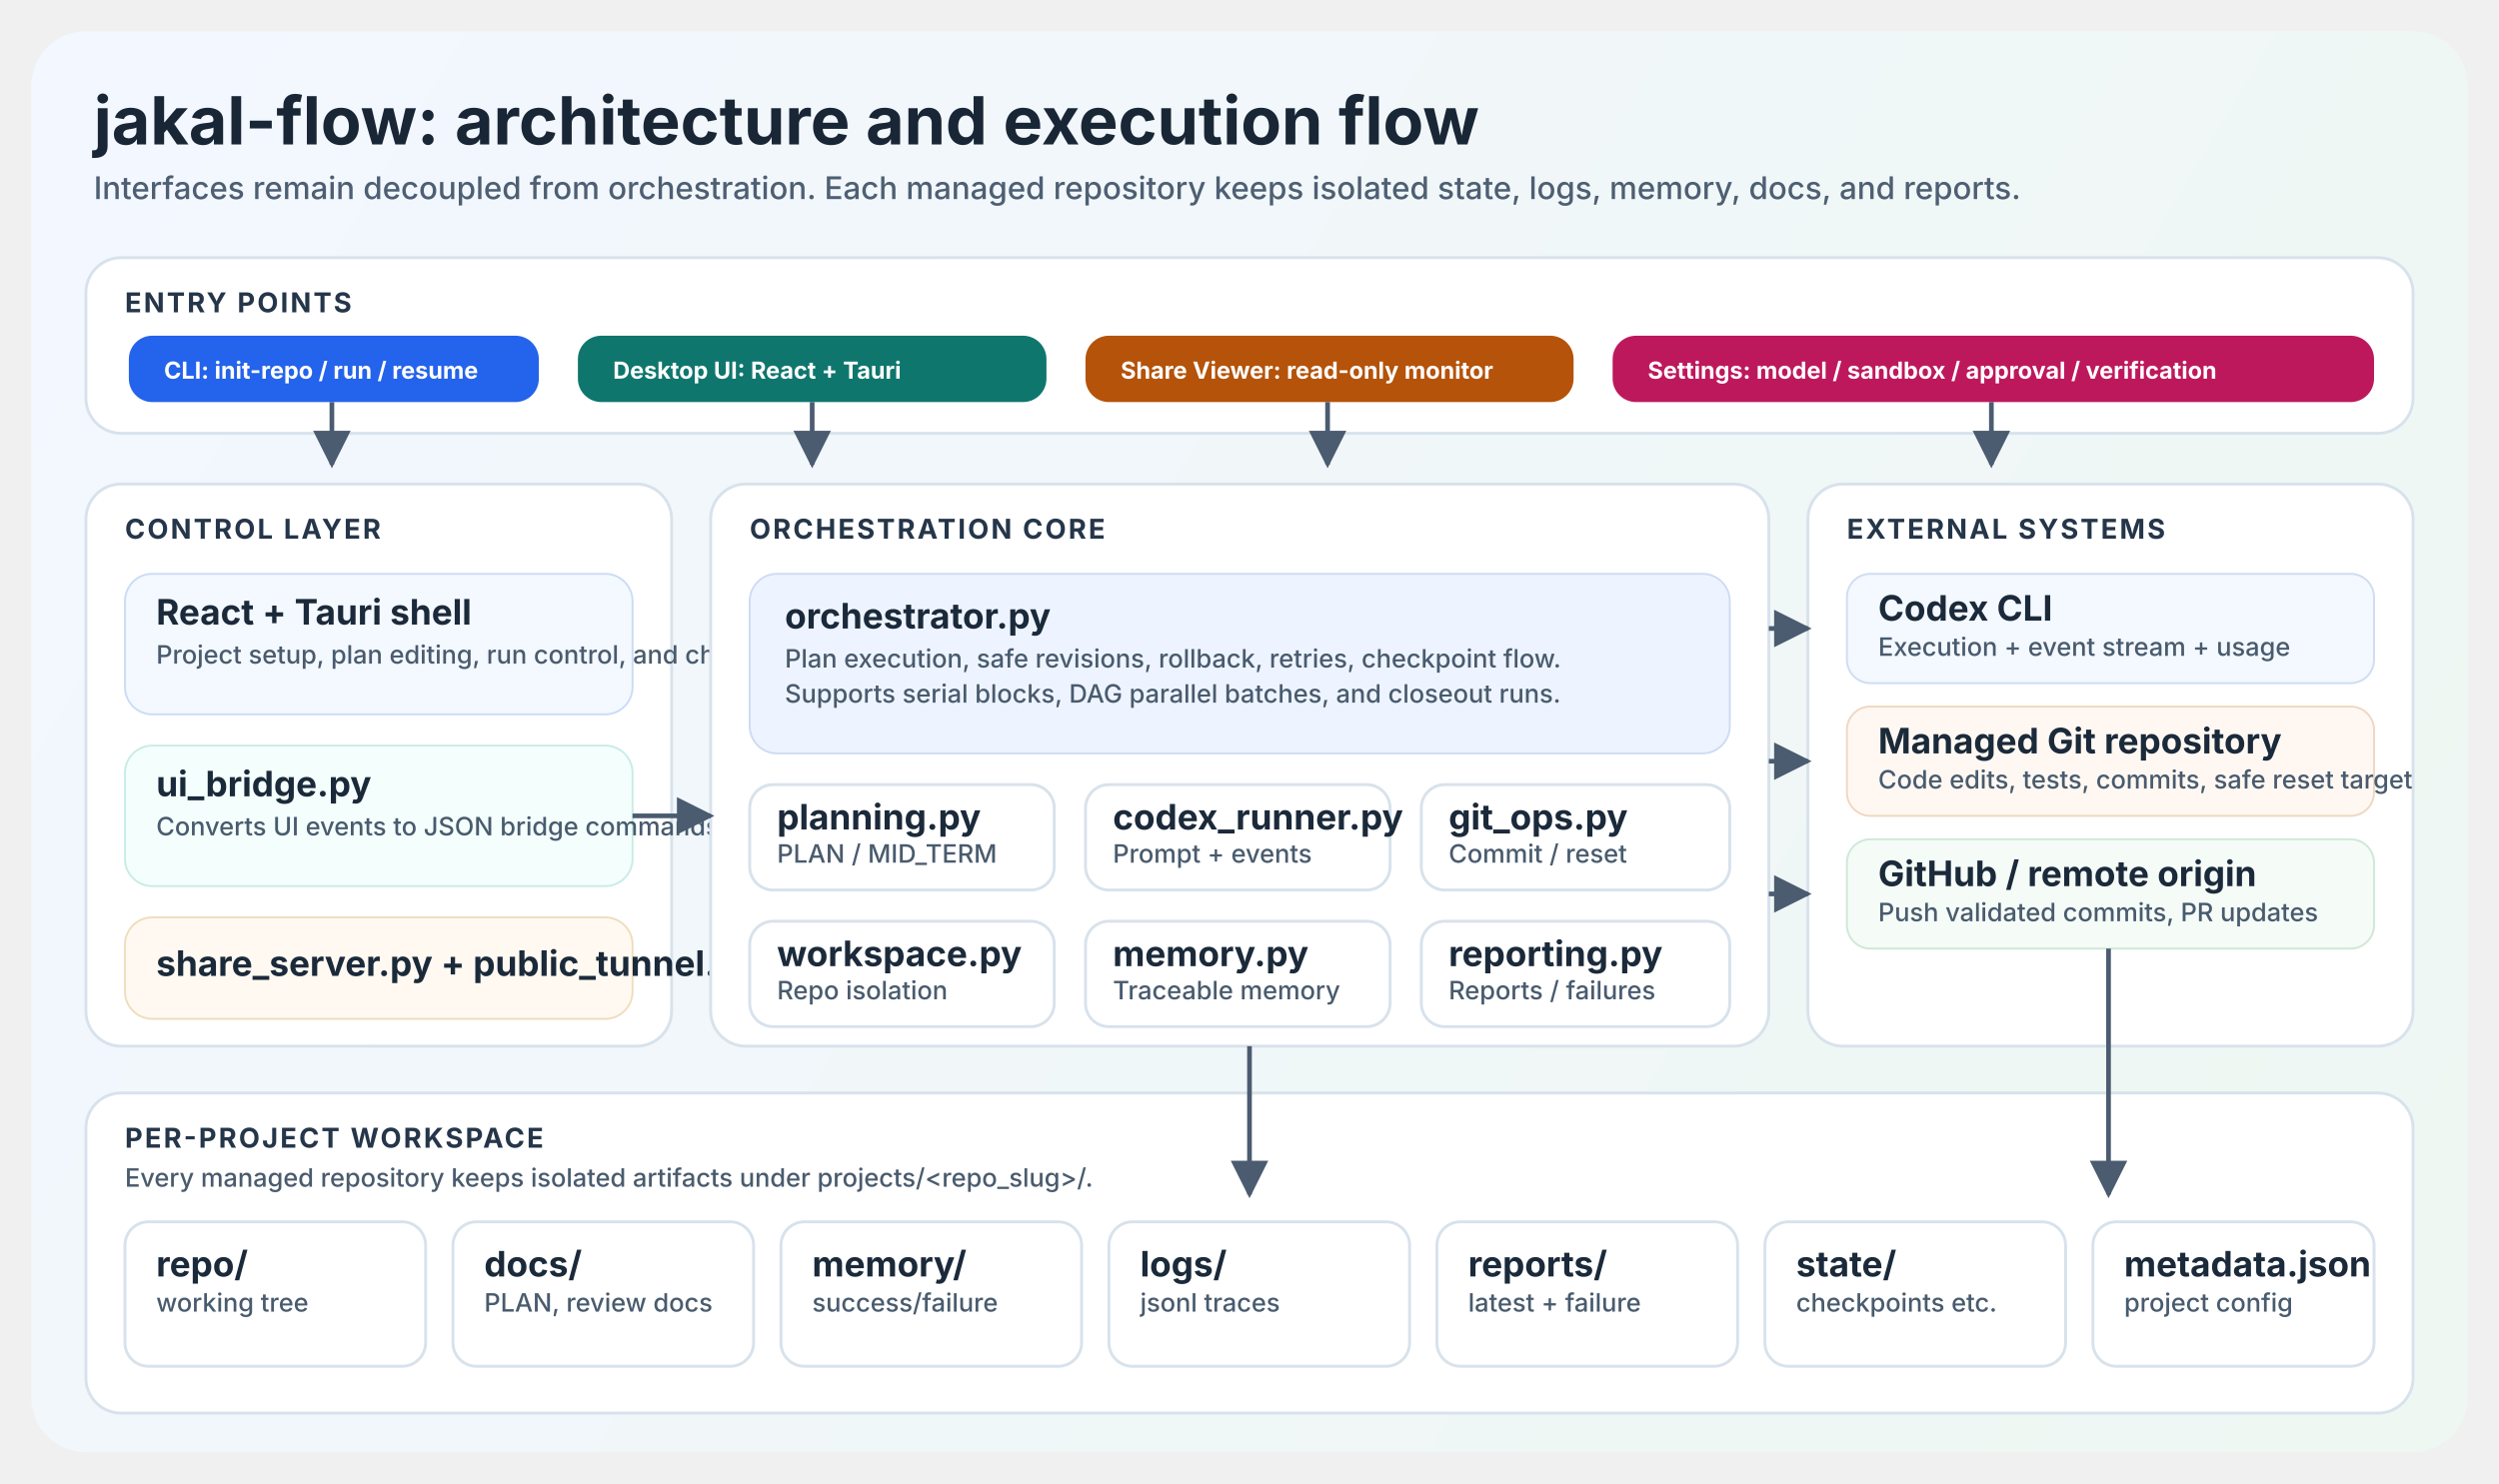
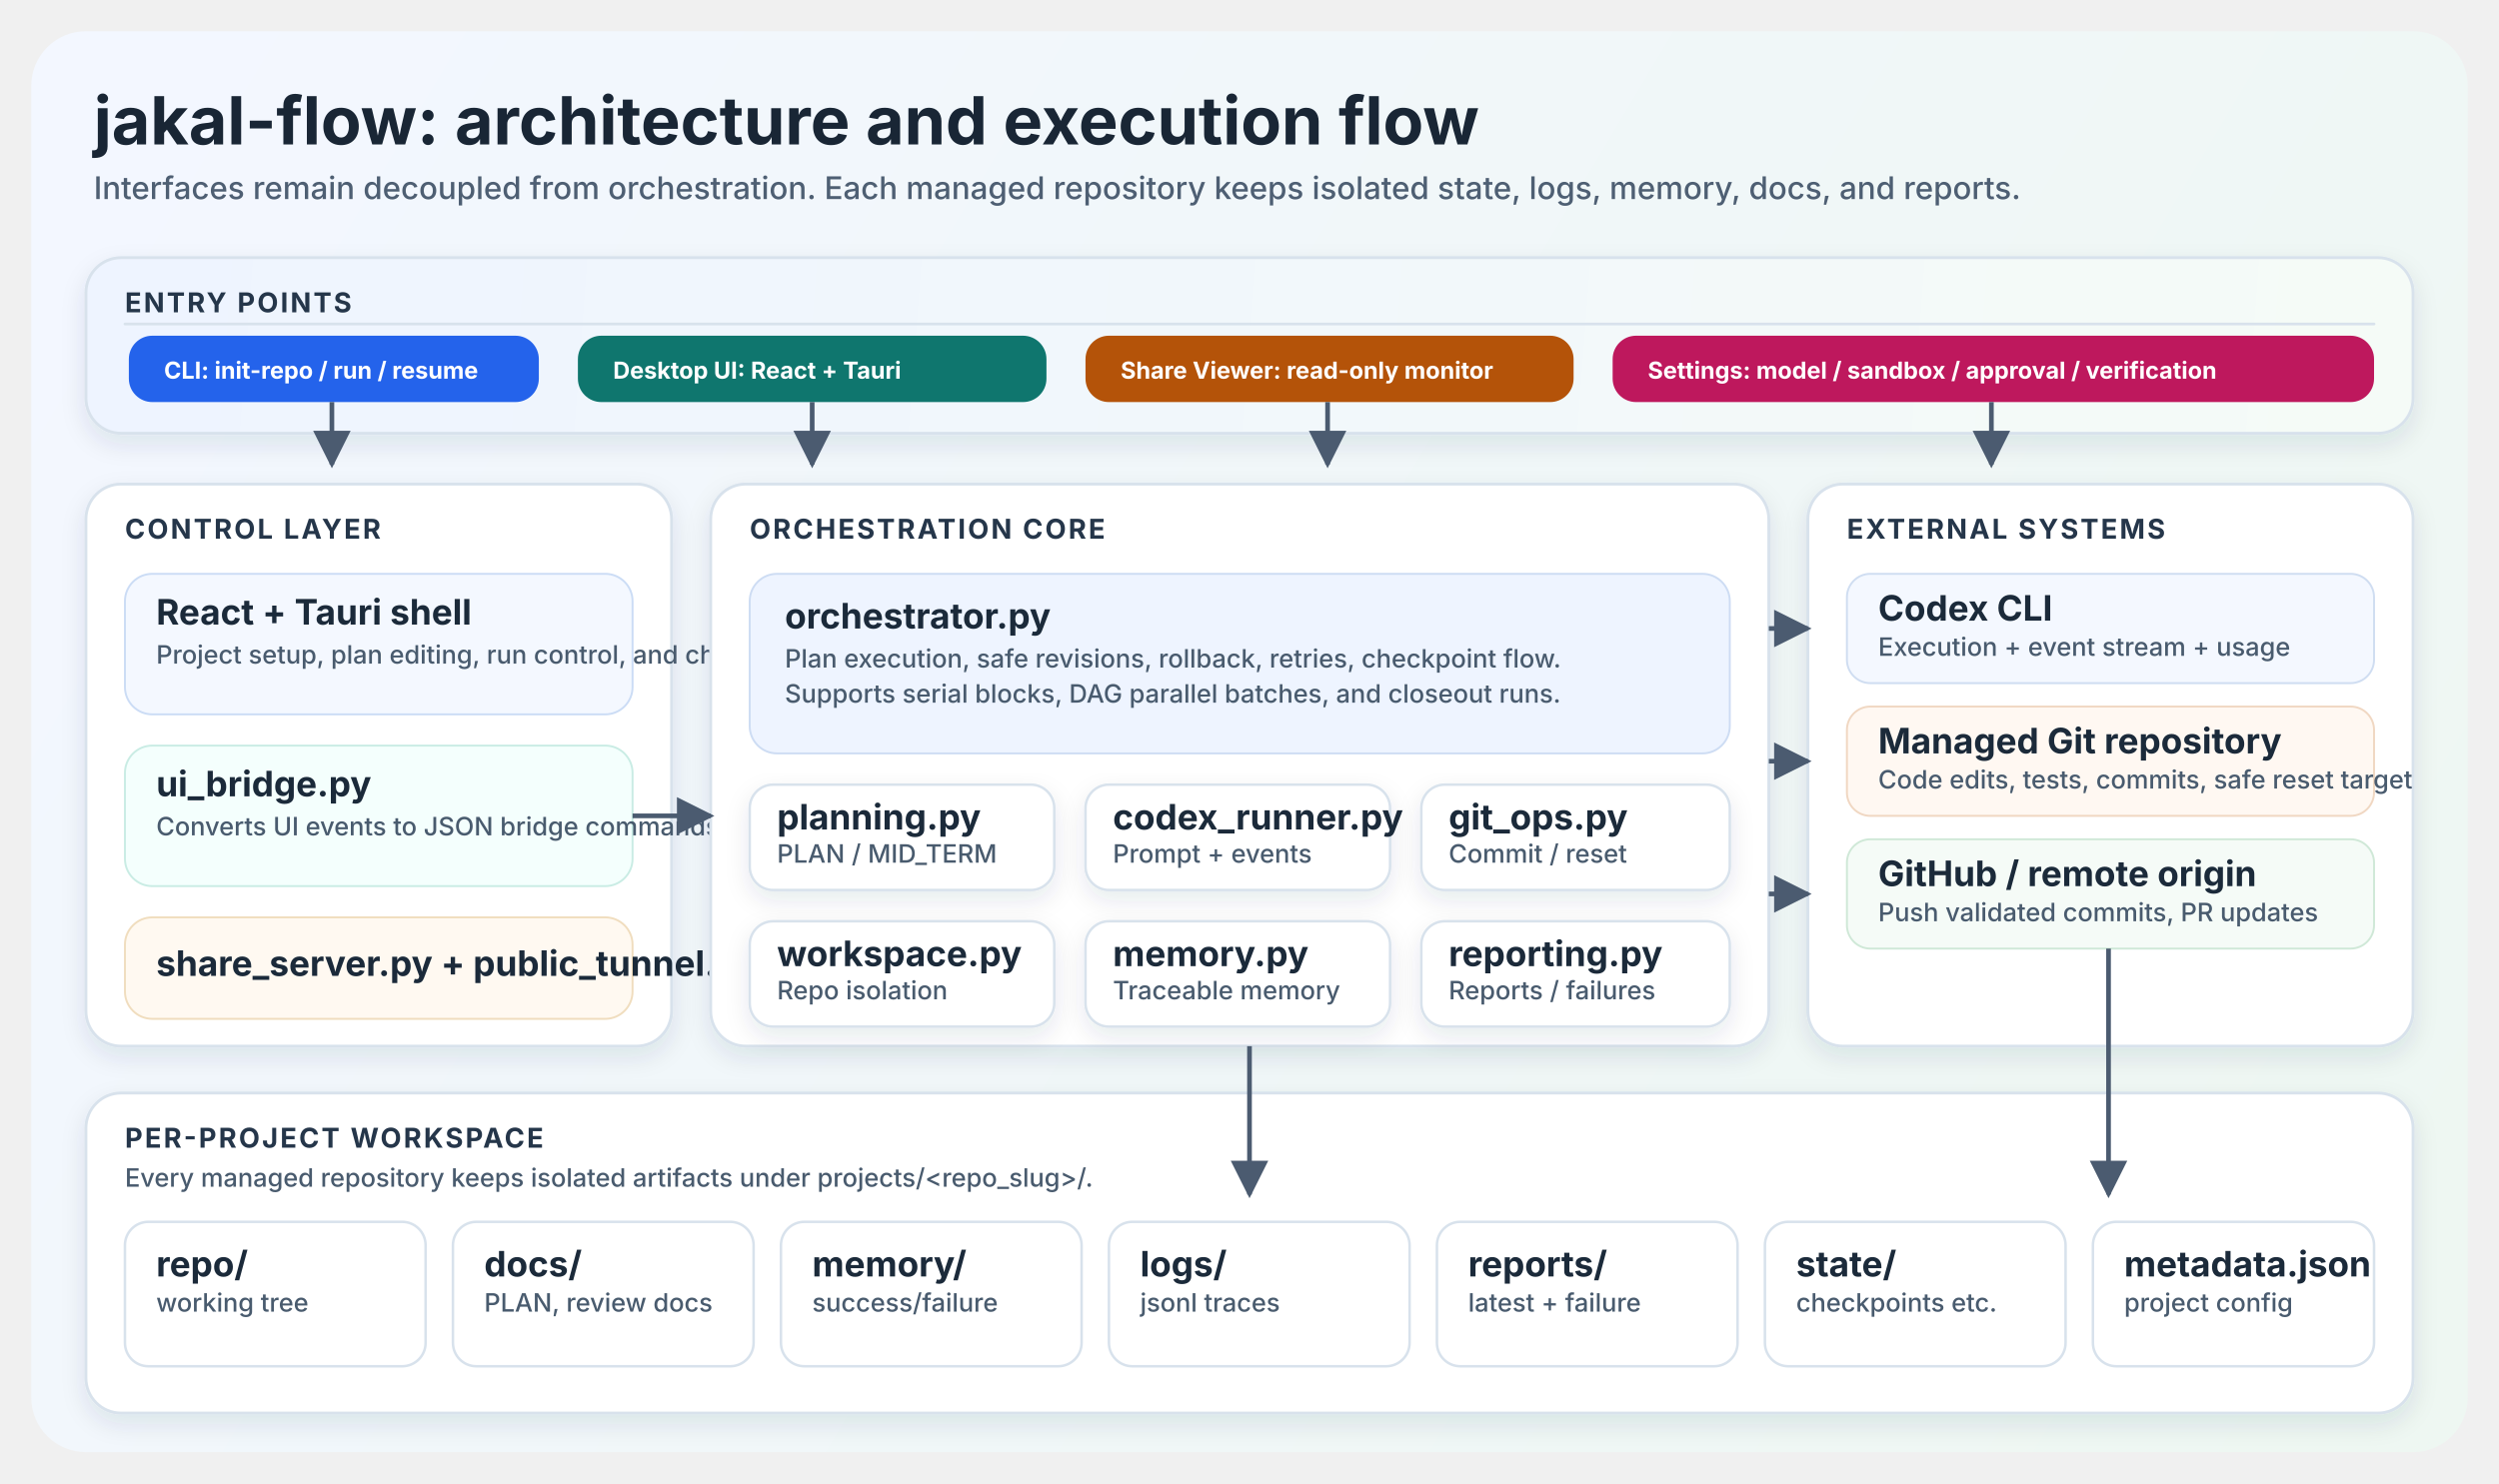
<svg xmlns="http://www.w3.org/2000/svg" width="1280" height="760" viewBox="0 0 1280 760" fill="none" role="img" aria-labelledby="title desc">
  <defs>
    <linearGradient id="bg" x1="70" y1="40" x2="1210" y2="720" gradientUnits="userSpaceOnUse">
      <stop offset="0" stop-color="#F3F7FF" />
      <stop offset="1" stop-color="#EEF7F2" />
    </linearGradient>
+     <linearGradient id="headerBand" x1="44" y1="132" x2="1236" y2="222" gradientUnits="userSpaceOnUse">
+       <stop offset="0" stop-color="#EEF4FF" />
+       <stop offset="1" stop-color="#F5FBF7" />
+     </linearGradient>
+     <filter id="softShadow" x="-20%" y="-20%" width="140%" height="160%">
+       <feDropShadow dx="0" dy="5" stdDeviation="6" flood-color="#25364A" flood-opacity="0.1" />
+     </filter>
    <marker id="arrow" viewBox="0 0 10 10" refX="9" refY="5" markerWidth="8" markerHeight="8" orient="auto">
      <path d="M0 0L10 5L0 10Z" fill="#4B5B70" />
    </marker>
    <style>
      .title { font: 700 34px 'Inter', 'Segoe UI', sans-serif; fill: #192635; }
      .subtitle { font: 500 16px 'Inter', 'Segoe UI', sans-serif; fill: #4E5F73; }
      .section { font: 700 14px 'Inter', 'Segoe UI', sans-serif; fill: #25364A; letter-spacing: 0.08em; }
      .boxTitle { font: 700 18px 'Inter', 'Segoe UI', sans-serif; fill: #1B2A3A; }
      .body { font: 500 13px 'Inter', 'Segoe UI', sans-serif; fill: #495B6E; }
      .chip { font: 700 12px 'Inter', 'Segoe UI', sans-serif; fill: #FFFFFF; }
-       .panel { fill: #FFFFFF; stroke: #D8E2EC; stroke-width: 1.5; }
+       .panel { fill: #FFFFFF; stroke: #D8E2EC; stroke-width: 1.5; filter: url(#softShadow); }
+       .subpanel { fill: #FFFFFF; stroke: #D8E2EC; stroke-width: 1.3; filter: url(#softShadow); }
+       .soft { fill: #FFFFFF; stroke: #D8E2EC; stroke-width: 1.3; }
+       .sectionBand { fill: url(#headerBand); stroke: #D8E2EC; stroke-width: 1.5; filter: url(#softShadow); }
      .line { stroke: #4B5B70; stroke-width: 2.4; fill: none; marker-end: url(#arrow); }
+       .divider { stroke: #D8E2EC; stroke-width: 1.4; stroke-linecap: round; }
    </style>
  </defs>
  <rect x="16" y="16" width="1248" height="728" rx="28" fill="url(#bg)" />
  <text x="48" y="74" class="title">jakal-flow: architecture and execution flow</text>
  <text x="48" y="102" class="subtitle">Interfaces remain decoupled from orchestration. Each managed repository keeps isolated state, logs, memory, docs, and reports.</text>
-   <rect x="44" y="132" width="1192" height="90" rx="18" class="panel" />
+   <rect x="44" y="132" width="1192" height="90" rx="18" class="sectionBand" />
+   <line x1="64" y1="166" x2="1216" y2="166" class="divider" />
  <text x="64" y="160" class="section">ENTRY POINTS</text>
  <rect x="66" y="172" width="210" height="34" rx="12" fill="#2463EB" />
  <text x="84" y="194" class="chip">CLI: init-repo / run / resume</text>
  <rect x="296" y="172" width="240" height="34" rx="12" fill="#0F766E" />
  <text x="314" y="194" class="chip">Desktop UI: React + Tauri</text>
  <rect x="556" y="172" width="250" height="34" rx="12" fill="#B45309" />
  <text x="574" y="194" class="chip">Share Viewer: read-only monitor</text>
  <rect x="826" y="172" width="390" height="34" rx="12" fill="#BE185D" />
  <text x="844" y="194" class="chip">Settings: model / sandbox / approval / verification</text>
  <rect x="44" y="248" width="300" height="288" rx="18" class="panel" />
  <text x="64" y="276" class="section">CONTROL LAYER</text>
  <rect x="64" y="294" width="260" height="72" rx="14" fill="#F4F8FF" stroke="#CBDCF5" />
  <text x="80" y="320" class="boxTitle">React + Tauri shell</text>
  <text x="80" y="340" class="body">Project setup, plan editing, run control, and checkpoint approval.</text>
  <rect x="64" y="382" width="260" height="72" rx="14" fill="#F4FFFD" stroke="#C9ECE4" />
  <text x="80" y="408" class="boxTitle">ui_bridge.py</text>
  <text x="80" y="428" class="body">Converts UI events to JSON bridge commands and refreshes state.</text>
  <rect x="64" y="470" width="260" height="52" rx="14" fill="#FFF9F1" stroke="#F0DDBE" />
  <text x="80" y="500" class="boxTitle">share_server.py + public_tunnel.py</text>
  <rect x="364" y="248" width="542" height="288" rx="18" class="panel" />
  <text x="384" y="276" class="section">ORCHESTRATION CORE</text>
  <rect x="384" y="294" width="502" height="92" rx="14" fill="#EEF4FF" stroke="#CDDCF3" />
  <text x="402" y="322" class="boxTitle">orchestrator.py</text>
  <text x="402" y="342" class="body">Plan execution, safe revisions, rollback, retries, checkpoint flow.</text>
  <text x="402" y="360" class="body">Supports serial blocks, DAG parallel batches, and closeout runs.</text>
-   <rect x="384" y="402" width="156" height="54" rx="12" class="panel" />
+   <rect x="384" y="402" width="156" height="54" rx="12" class="subpanel" />
  <text x="398" y="425" class="boxTitle">planning.py</text>
  <text x="398" y="442" class="body">PLAN / MID_TERM</text>
-   <rect x="556" y="402" width="156" height="54" rx="12" class="panel" />
+   <rect x="556" y="402" width="156" height="54" rx="12" class="subpanel" />
  <text x="570" y="425" class="boxTitle">codex_runner.py</text>
  <text x="570" y="442" class="body">Prompt + events</text>
-   <rect x="728" y="402" width="158" height="54" rx="12" class="panel" />
+   <rect x="728" y="402" width="158" height="54" rx="12" class="subpanel" />
  <text x="742" y="425" class="boxTitle">git_ops.py</text>
  <text x="742" y="442" class="body">Commit / reset</text>
-   <rect x="384" y="472" width="156" height="54" rx="12" class="panel" />
+   <rect x="384" y="472" width="156" height="54" rx="12" class="subpanel" />
  <text x="398" y="495" class="boxTitle">workspace.py</text>
  <text x="398" y="512" class="body">Repo isolation</text>
-   <rect x="556" y="472" width="156" height="54" rx="12" class="panel" />
+   <rect x="556" y="472" width="156" height="54" rx="12" class="subpanel" />
  <text x="570" y="495" class="boxTitle">memory.py</text>
  <text x="570" y="512" class="body">Traceable memory</text>
-   <rect x="728" y="472" width="158" height="54" rx="12" class="panel" />
+   <rect x="728" y="472" width="158" height="54" rx="12" class="subpanel" />
  <text x="742" y="495" class="boxTitle">reporting.py</text>
  <text x="742" y="512" class="body">Reports / failures</text>
  <rect x="926" y="248" width="310" height="288" rx="18" class="panel" />
  <text x="946" y="276" class="section">EXTERNAL SYSTEMS</text>
  <rect x="946" y="294" width="270" height="56" rx="12" fill="#F4F8FF" stroke="#CFDDF1" />
  <text x="962" y="318" class="boxTitle">Codex CLI</text>
  <text x="962" y="336" class="body">Execution + event stream + usage</text>
  <rect x="946" y="362" width="270" height="56" rx="12" fill="#FFF8F2" stroke="#F0D7C2" />
  <text x="962" y="386" class="boxTitle">Managed Git repository</text>
  <text x="962" y="404" class="body">Code edits, tests, commits, safe reset target</text>
  <rect x="946" y="430" width="270" height="56" rx="12" fill="#F5FBF7" stroke="#CFE8D7" />
  <text x="962" y="454" class="boxTitle">GitHub / remote origin</text>
  <text x="962" y="472" class="body">Push validated commits, PR updates</text>
  <rect x="44" y="560" width="1192" height="164" rx="18" class="panel" />
  <text x="64" y="588" class="section">PER-PROJECT WORKSPACE</text>
  <text x="64" y="608" class="body">Every managed repository keeps isolated artifacts under projects/&lt;repo_slug&gt;/.</text>
-   <rect x="64" y="626" width="154" height="74" rx="12" class="panel" />
+   <rect x="64" y="626" width="154" height="74" rx="12" class="soft" />
  <text x="80" y="654" class="boxTitle">repo/</text>
  <text x="80" y="672" class="body">working tree</text>
-   <rect x="232" y="626" width="154" height="74" rx="12" class="panel" />
+   <rect x="232" y="626" width="154" height="74" rx="12" class="soft" />
  <text x="248" y="654" class="boxTitle">docs/</text>
  <text x="248" y="672" class="body">PLAN, review docs</text>
-   <rect x="400" y="626" width="154" height="74" rx="12" class="panel" />
+   <rect x="400" y="626" width="154" height="74" rx="12" class="soft" />
  <text x="416" y="654" class="boxTitle">memory/</text>
  <text x="416" y="672" class="body">success/failure</text>
-   <rect x="568" y="626" width="154" height="74" rx="12" class="panel" />
+   <rect x="568" y="626" width="154" height="74" rx="12" class="soft" />
  <text x="584" y="654" class="boxTitle">logs/</text>
  <text x="584" y="672" class="body">jsonl traces</text>
-   <rect x="736" y="626" width="154" height="74" rx="12" class="panel" />
+   <rect x="736" y="626" width="154" height="74" rx="12" class="soft" />
  <text x="752" y="654" class="boxTitle">reports/</text>
  <text x="752" y="672" class="body">latest + failure</text>
-   <rect x="904" y="626" width="154" height="74" rx="12" class="panel" />
+   <rect x="904" y="626" width="154" height="74" rx="12" class="soft" />
  <text x="920" y="654" class="boxTitle">state/</text>
  <text x="920" y="672" class="body">checkpoints etc.</text>
-   <rect x="1072" y="626" width="144" height="74" rx="12" class="panel" />
+   <rect x="1072" y="626" width="144" height="74" rx="12" class="soft" />
  <text x="1088" y="654" class="boxTitle">metadata.json</text>
  <text x="1088" y="672" class="body">project config</text>
  <path d="M170 206V238" class="line" />
  <path d="M416 206V238" class="line" />
  <path d="M680 206V238" class="line" />
  <path d="M1020 206V238" class="line" />
  <path d="M324 418H364" class="line" />
  <path d="M906 322H926" class="line" />
  <path d="M906 390H926" class="line" />
  <path d="M906 458H926" class="line" />
  <path d="M640 536V612" class="line" />
  <path d="M1080 486V612" class="line" />
</svg>
